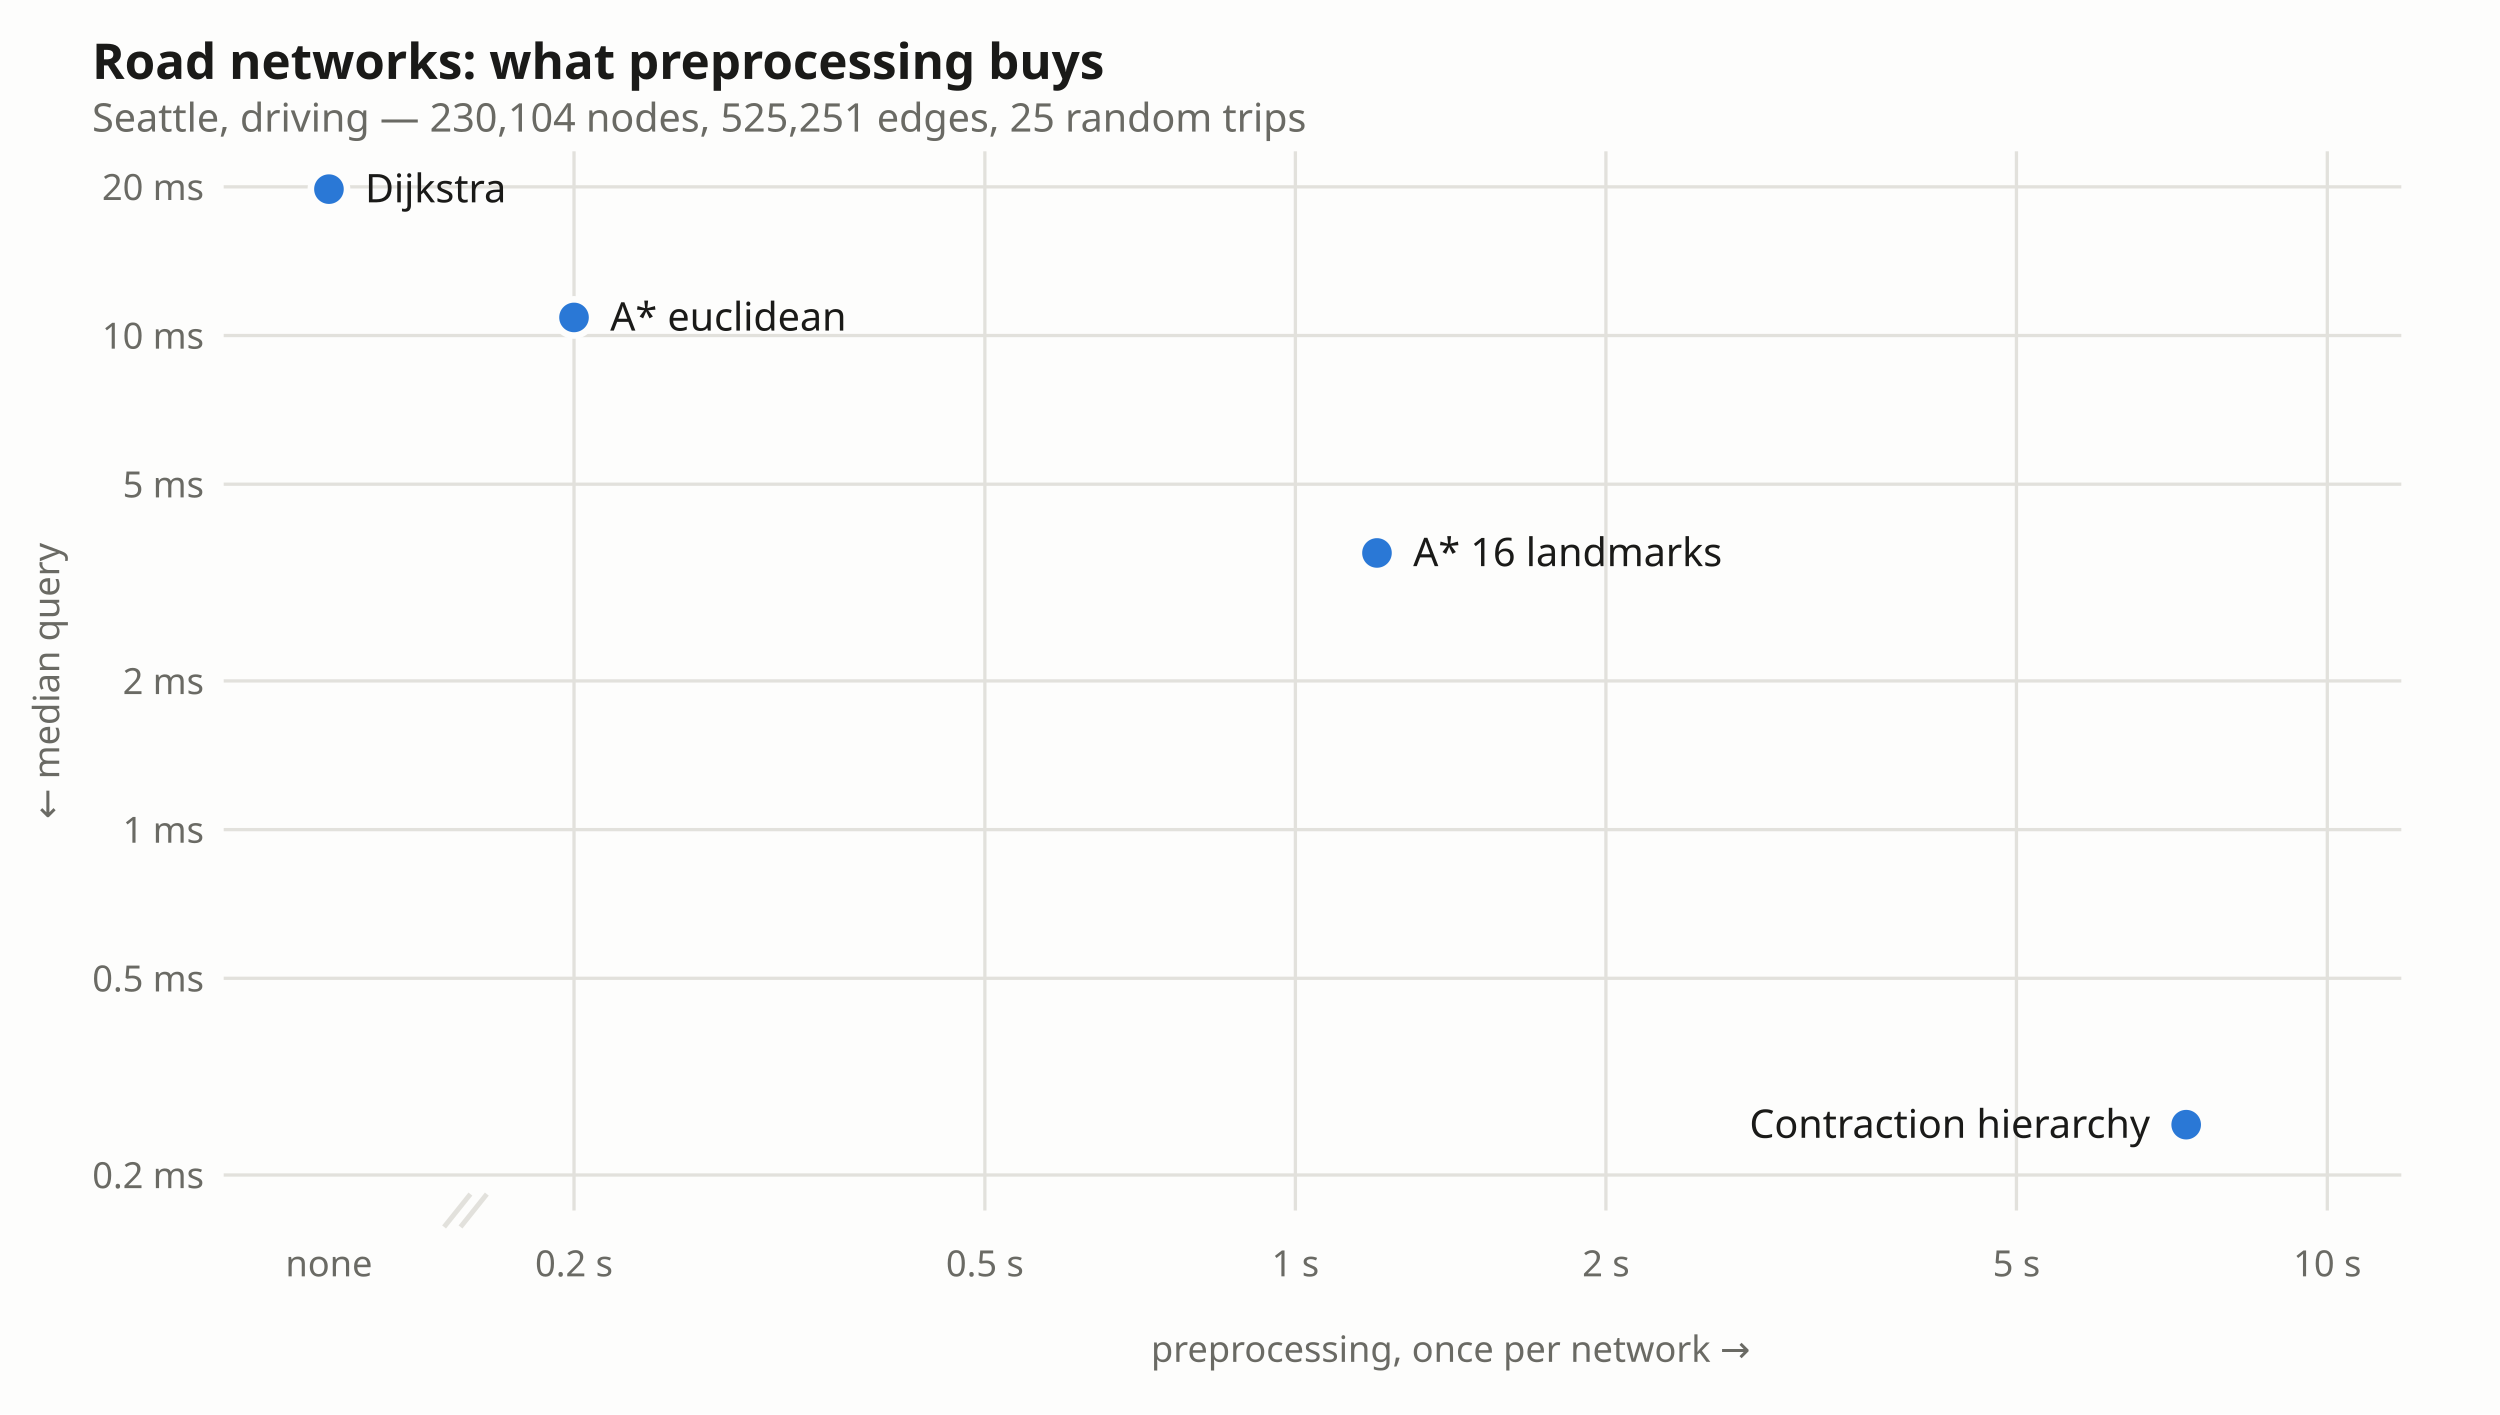
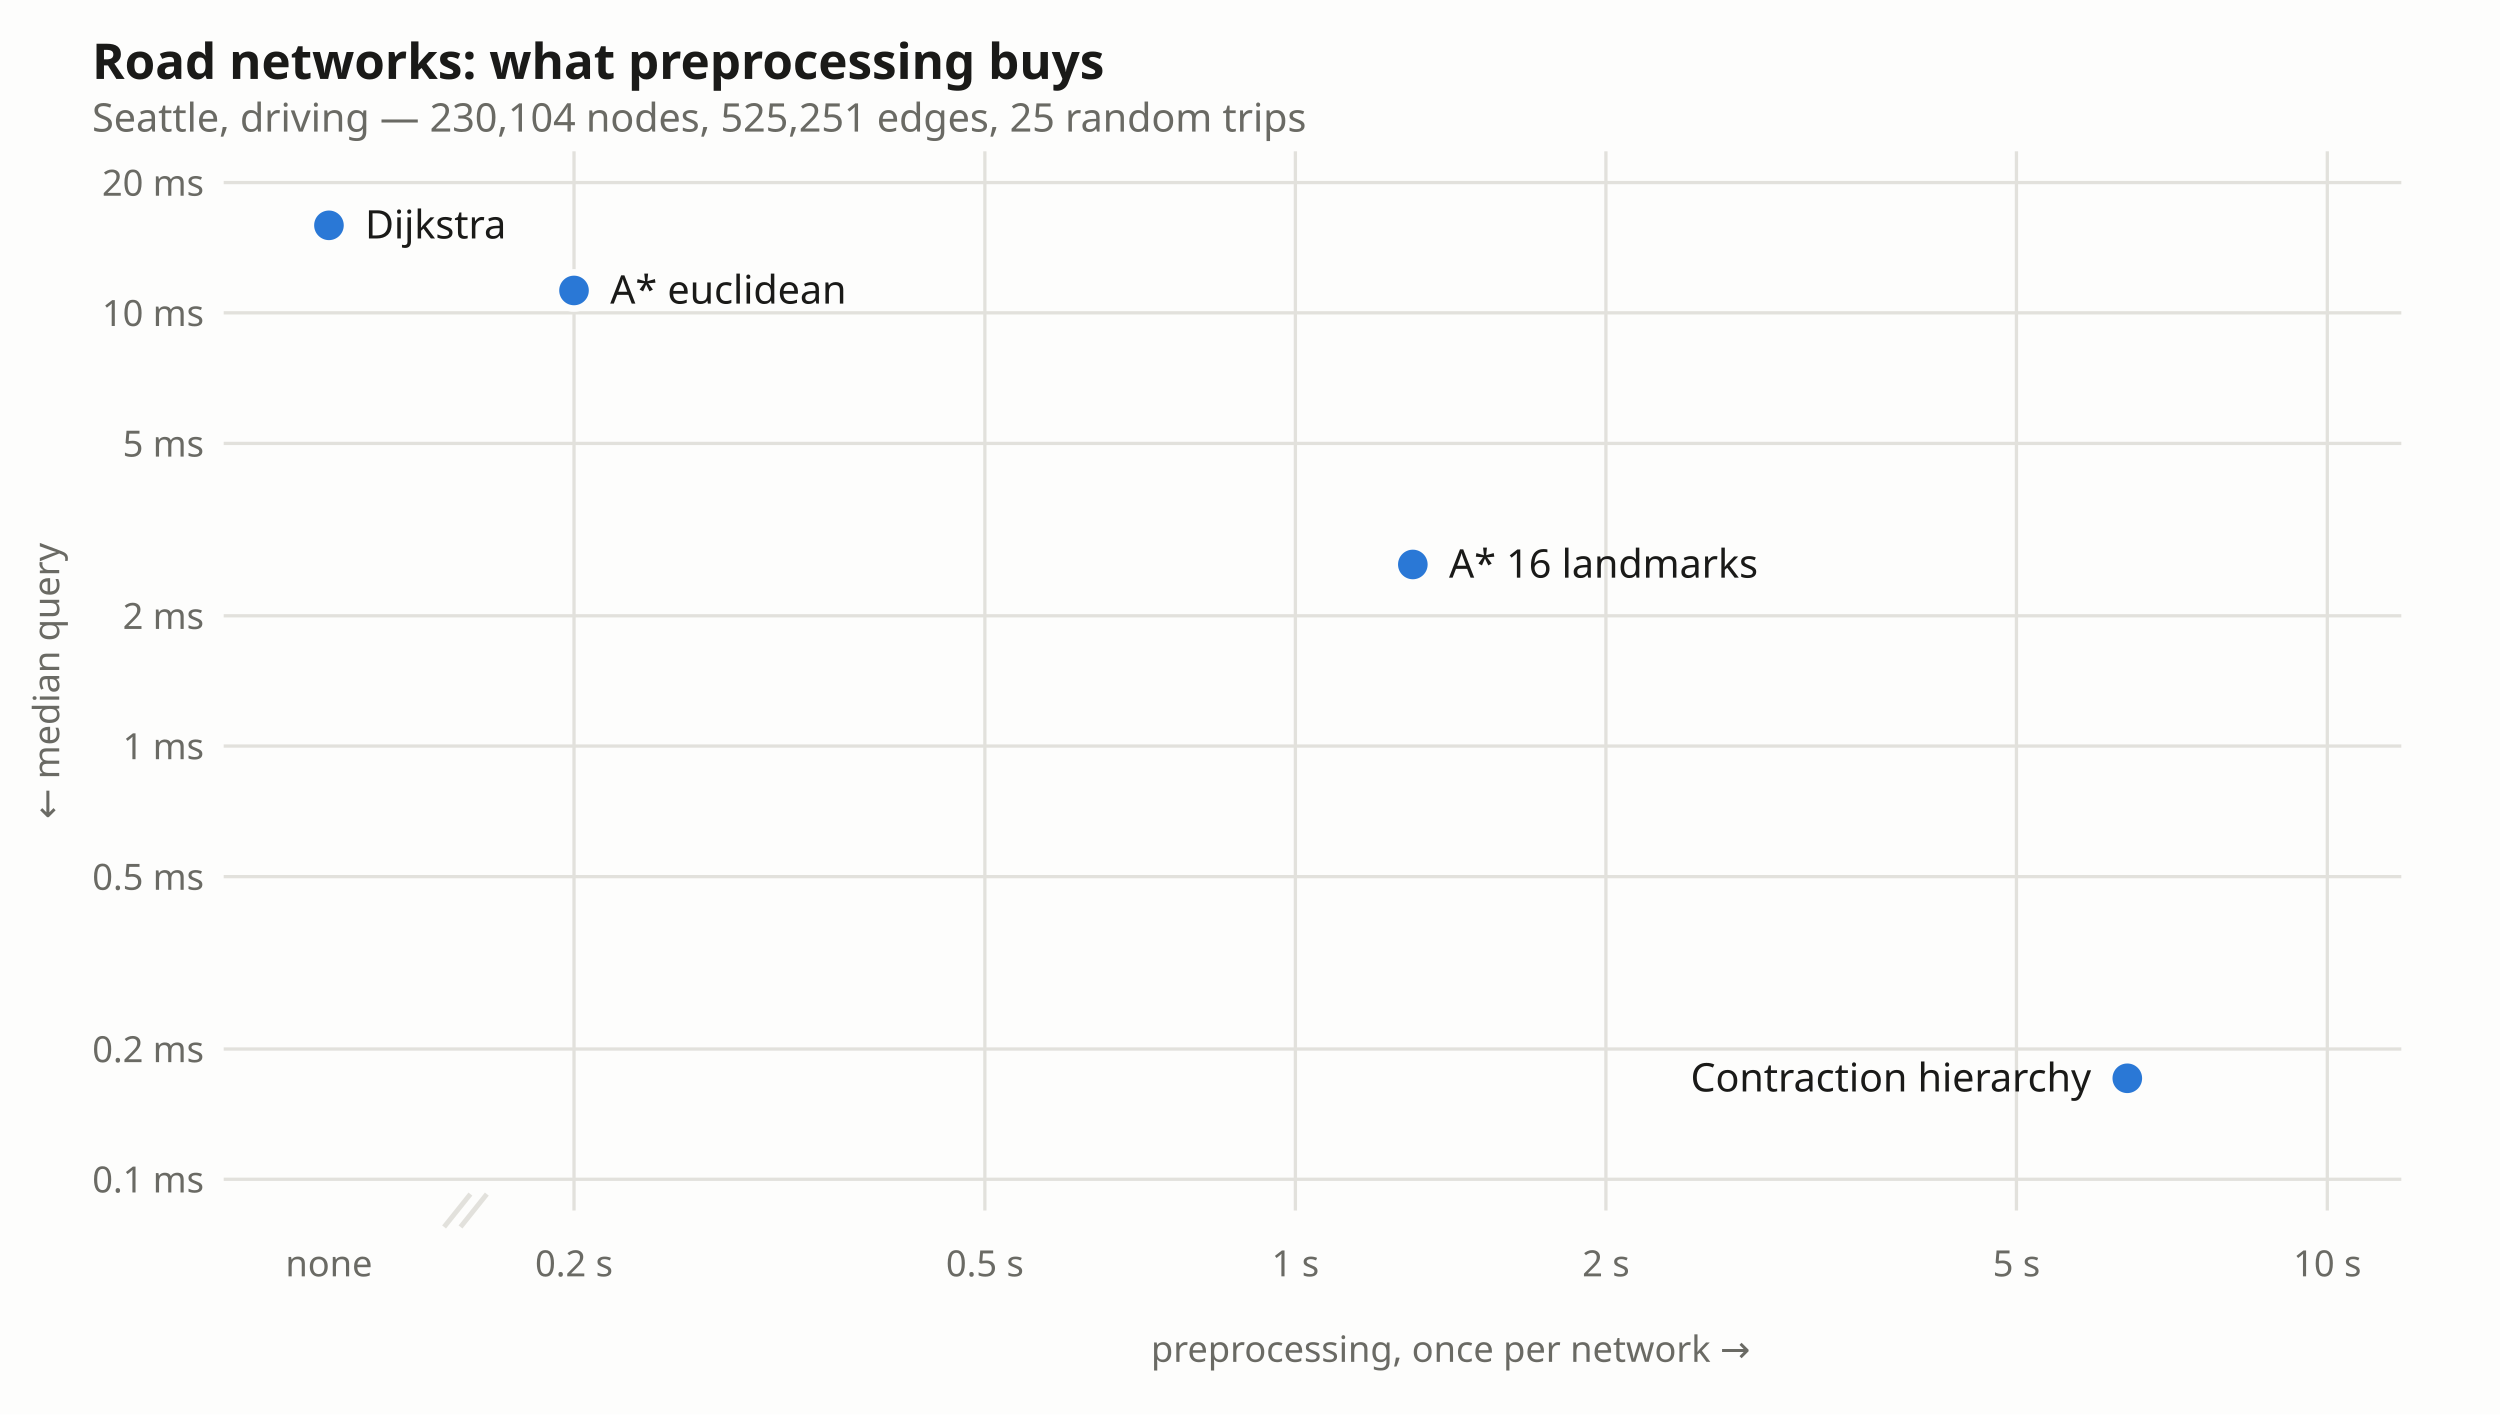
<svg xmlns="http://www.w3.org/2000/svg" viewBox="0 0 760 430" width="760" height="430" role="img" aria-label="Road networks: what preprocessing buys. Seattle, driving — 230,104 nodes, 525,251 edges, 25 random trips">
  <style>
  .surface { fill: #fdfdfc; }
  .title { font: 600 15px system-ui, sans-serif; fill: #1a1a18; }
  .subtitle { font: 12px system-ui, sans-serif; fill: #6a6a64; }
  .tick { font: 11px system-ui, sans-serif; fill: #6a6a64; }
  .axis { font: 11px system-ui, sans-serif; fill: #6a6a64; }
  .label { font: 12px system-ui, sans-serif; fill: #1a1a18; }
  .grid { stroke: #e2e1dc; stroke-width: 1; }
  .break { stroke: #e2e1dc; stroke-width: 1.5; fill: none; }
  .dot { fill: #2a78d6; stroke: #fdfdfc; stroke-width: 2; }
  .end { text-anchor: end; }
  .mid { text-anchor: middle; }
  .start { text-anchor: start; }
  @media (prefers-color-scheme: dark) {
    .surface { fill: #16171a; }
    .title { fill: #e6e5e0; }
    .subtitle, .tick, .axis { fill: #9a998f; }
    .label { fill: #e6e5e0; }
    .grid, .break { stroke: #2c2e33; }
    .dot { fill: #3987e5; stroke: #16171a; }
  }
</style>
  <rect width="760" height="430" class="surface" />
  <text x="28" y="24" class="title">Road networks: what preprocessing buys</text>
  <text x="28" y="40" class="subtitle">Seattle, driving — 230,104 nodes, 525,251 edges, 25 random trips</text>
-   <line x1="68" y1="357.2" x2="730" y2="357.2" class="grid" />
-   <text x="62" y="361.2" class="tick end">0.2 ms</text>
-   <line x1="68" y1="297.4" x2="730" y2="297.4" class="grid" />
-   <text x="62" y="301.4" class="tick end">0.5 ms</text>
-   <line x1="68" y1="252.2" x2="730" y2="252.2" class="grid" />
-   <text x="62" y="256.2" class="tick end">1 ms</text>
-   <line x1="68" y1="207.0" x2="730" y2="207.0" class="grid" />
-   <text x="62" y="211.0" class="tick end">2 ms</text>
-   <line x1="68" y1="147.2" x2="730" y2="147.2" class="grid" />
-   <text x="62" y="151.2" class="tick end">5 ms</text>
-   <line x1="68" y1="102.0" x2="730" y2="102.0" class="grid" />
-   <text x="62" y="106.0" class="tick end">10 ms</text>
-   <line x1="68" y1="56.8" x2="730" y2="56.8" class="grid" />
-   <text x="62" y="60.8" class="tick end">20 ms</text>
+   <line x1="68" y1="358.5" x2="730" y2="358.5" class="grid" />
+   <text x="62" y="362.5" class="tick end">0.1 ms</text>
+   <line x1="68" y1="318.9" x2="730" y2="318.9" class="grid" />
+   <text x="62" y="322.9" class="tick end">0.2 ms</text>
+   <line x1="68" y1="266.5" x2="730" y2="266.5" class="grid" />
+   <text x="62" y="270.5" class="tick end">0.5 ms</text>
+   <line x1="68" y1="226.8" x2="730" y2="226.8" class="grid" />
+   <text x="62" y="230.8" class="tick end">1 ms</text>
+   <line x1="68" y1="187.2" x2="730" y2="187.2" class="grid" />
+   <text x="62" y="191.2" class="tick end">2 ms</text>
+   <line x1="68" y1="134.8" x2="730" y2="134.8" class="grid" />
+   <text x="62" y="138.8" class="tick end">5 ms</text>
+   <line x1="68" y1="95.1" x2="730" y2="95.1" class="grid" />
+   <text x="62" y="99.1" class="tick end">10 ms</text>
+   <line x1="68" y1="55.5" x2="730" y2="55.5" class="grid" />
+   <text x="62" y="59.5" class="tick end">20 ms</text>
  <line x1="174.5" y1="46" x2="174.5" y2="368" class="grid" />
  <text x="174.5" y="388" class="tick mid">0.2 s</text>
  <line x1="299.4" y1="46" x2="299.4" y2="368" class="grid" />
  <text x="299.4" y="388" class="tick mid">0.5 s</text>
  <line x1="393.8" y1="46" x2="393.8" y2="368" class="grid" />
  <text x="393.8" y="388" class="tick mid">1 s</text>
  <line x1="488.2" y1="46" x2="488.2" y2="368" class="grid" />
  <text x="488.2" y="388" class="tick mid">2 s</text>
  <line x1="613.0" y1="46" x2="613.0" y2="368" class="grid" />
  <text x="613.0" y="388" class="tick mid">5 s</text>
  <line x1="707.5" y1="46" x2="707.5" y2="368" class="grid" />
  <text x="707.5" y="388" class="tick mid">10 s</text>
  <text x="100.0" y="388" class="tick mid">none</text>
  <path d="M135.0,373 l8,-10 M140.0,373 l8,-10" class="break" />
  <text x="441.0" y="414" class="axis mid">preprocessing, once per network →</text>
  <text transform="translate(18,207.0) rotate(-90)" class="axis mid">← median query</text>
  <g class="mark">
-     <circle cx="100.0" cy="57.5" r="5.5" class="dot" />
-     <text x="111.0" y="61.5" class="label start">Dijkstra</text>
+     <circle cx="100.0" cy="68.5" r="5.5" class="dot" />
+     <text x="111.0" y="72.5" class="label start">Dijkstra</text>
  </g>
  <g class="mark">
-     <circle cx="174.5" cy="96.5" r="5.5" class="dot" />
-     <text x="185.5" y="100.5" class="label start">A* euclidean</text>
+     <circle cx="174.5" cy="88.3" r="5.5" class="dot" />
+     <text x="185.5" y="92.3" class="label start">A* euclidean</text>
  </g>
  <g class="mark">
-     <circle cx="418.6" cy="168.1" r="5.5" class="dot" />
-     <text x="429.6" y="172.1" class="label start">A* 16 landmarks</text>
+     <circle cx="429.5" cy="171.6" r="5.5" class="dot" />
+     <text x="440.5" y="175.6" class="label start">A* 16 landmarks</text>
  </g>
  <g class="mark">
-     <circle cx="664.6" cy="341.9" r="5.5" class="dot" />
-     <text x="653.6" y="345.9" class="label end">Contraction hierarchy</text>
+     <circle cx="646.7" cy="327.8" r="5.5" class="dot" />
+     <text x="635.7" y="331.8" class="label end">Contraction hierarchy</text>
  </g>
</svg>
